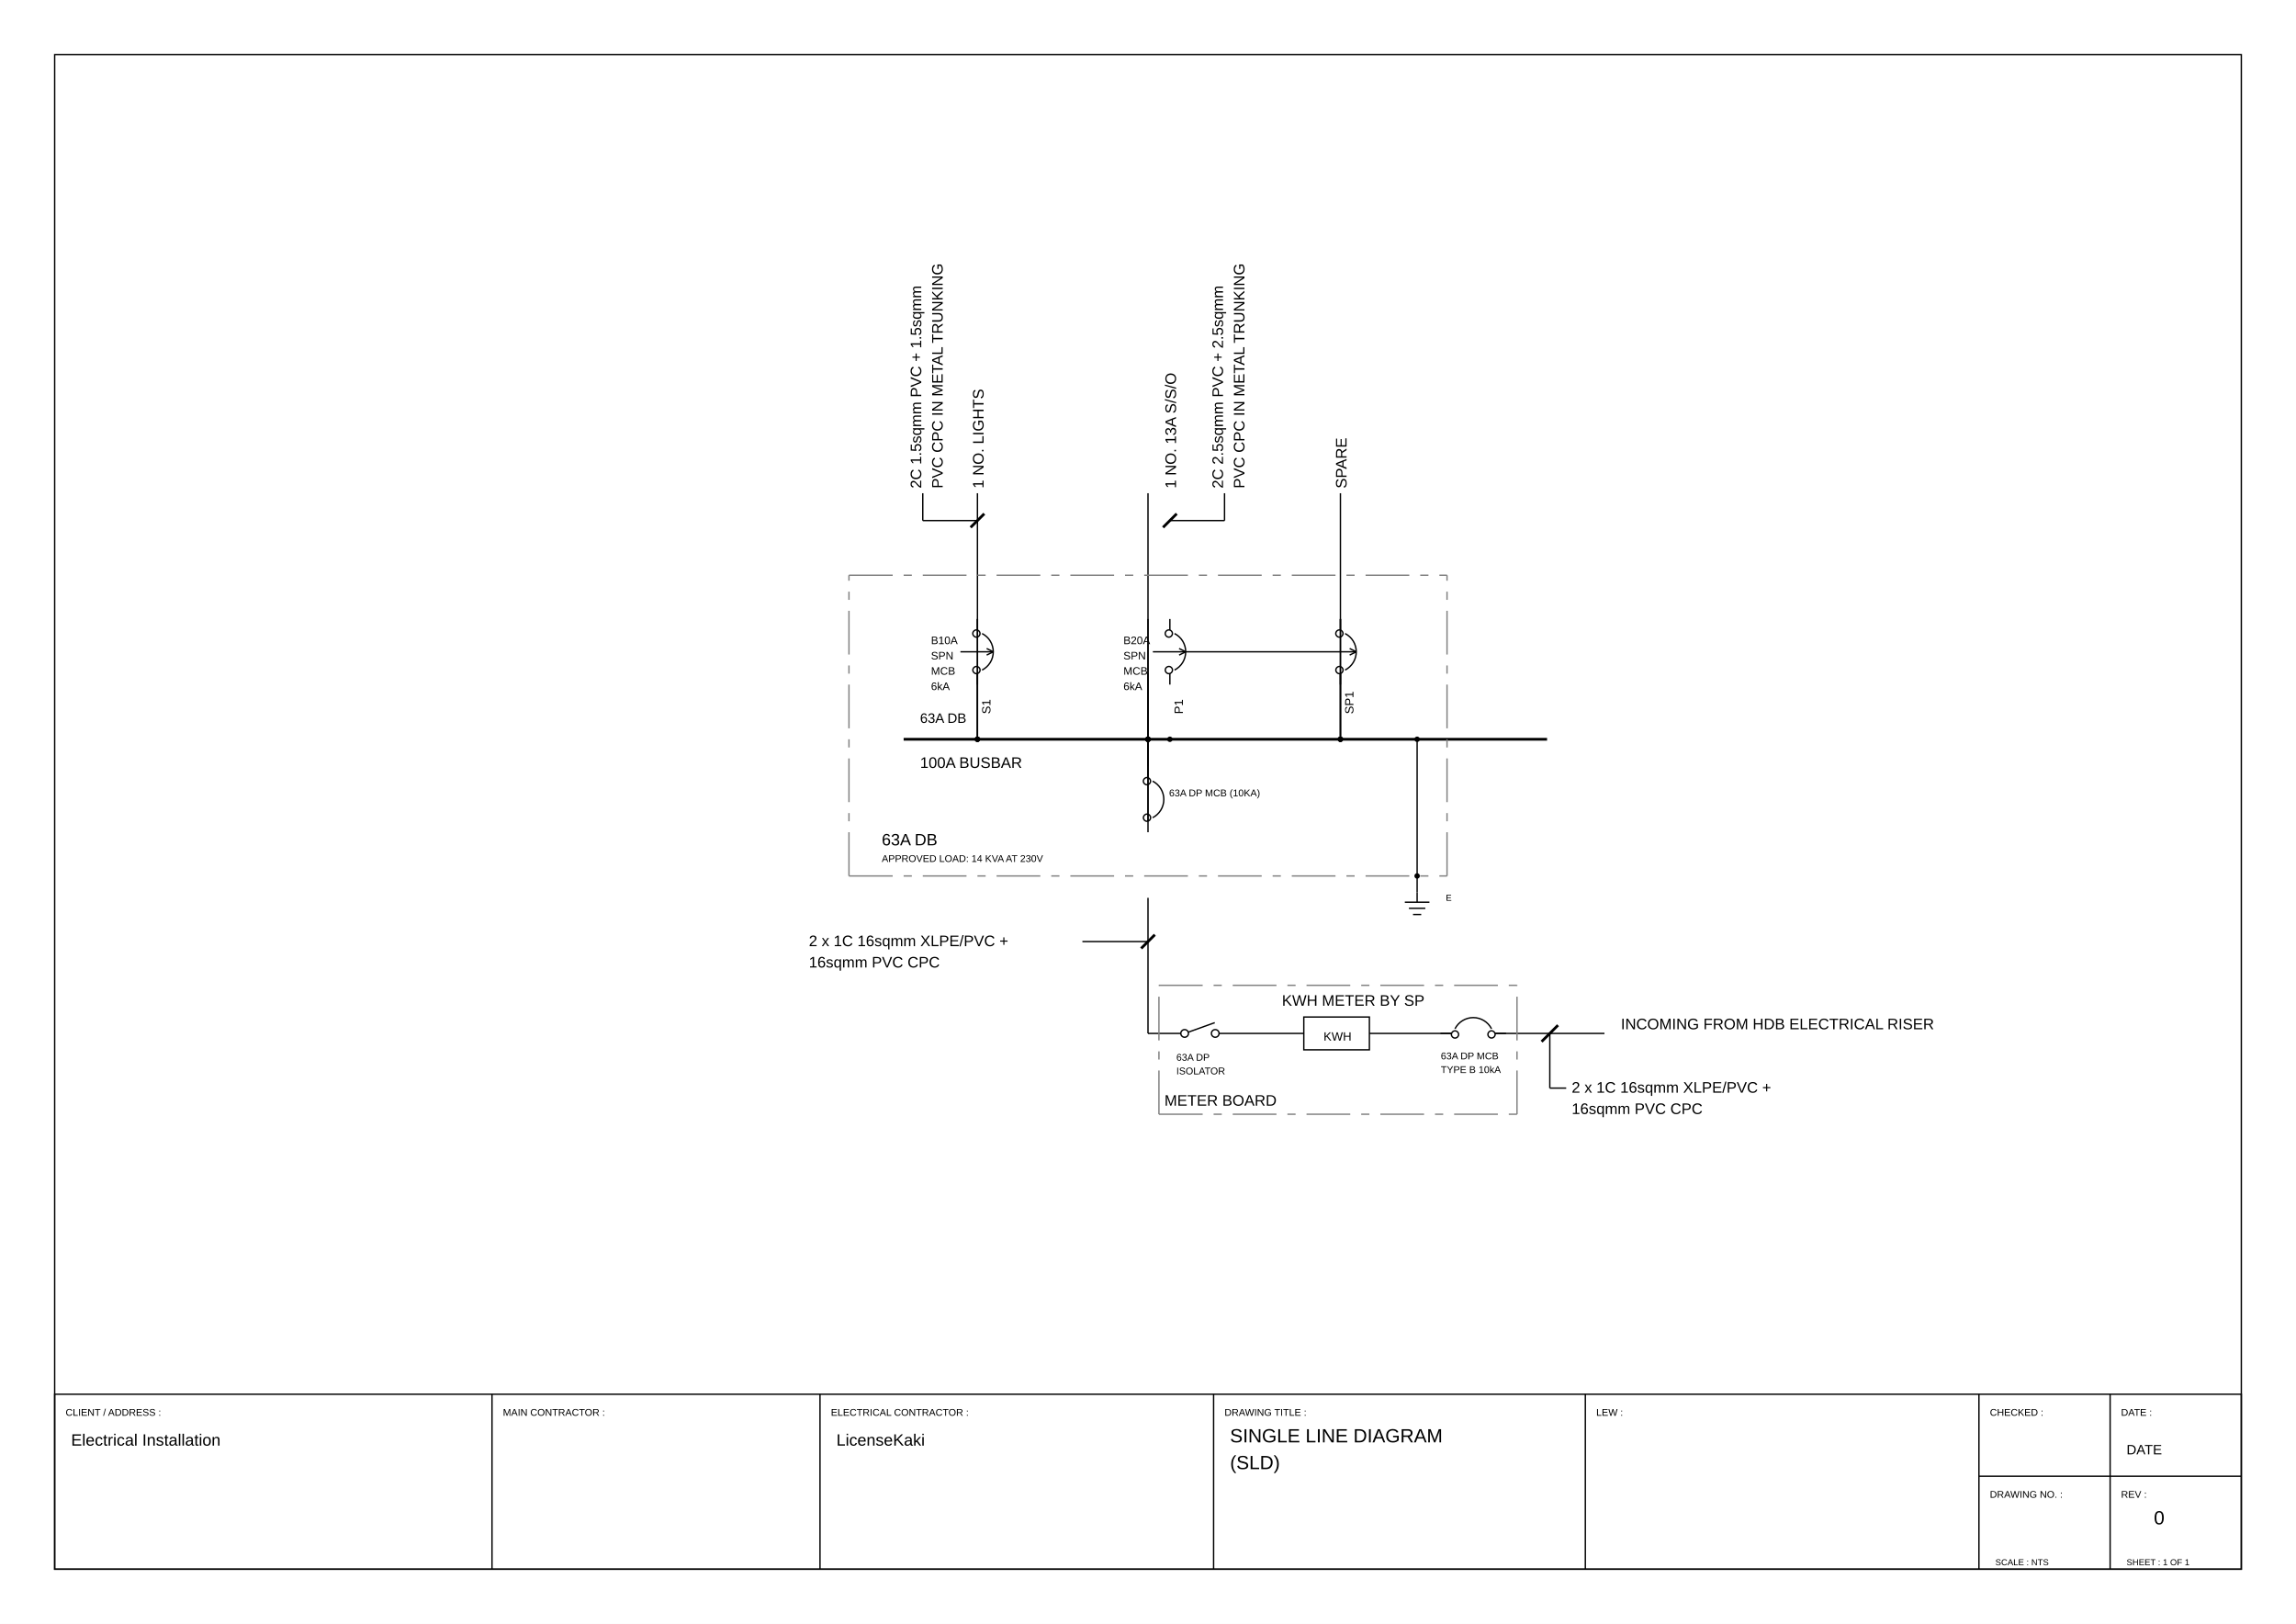
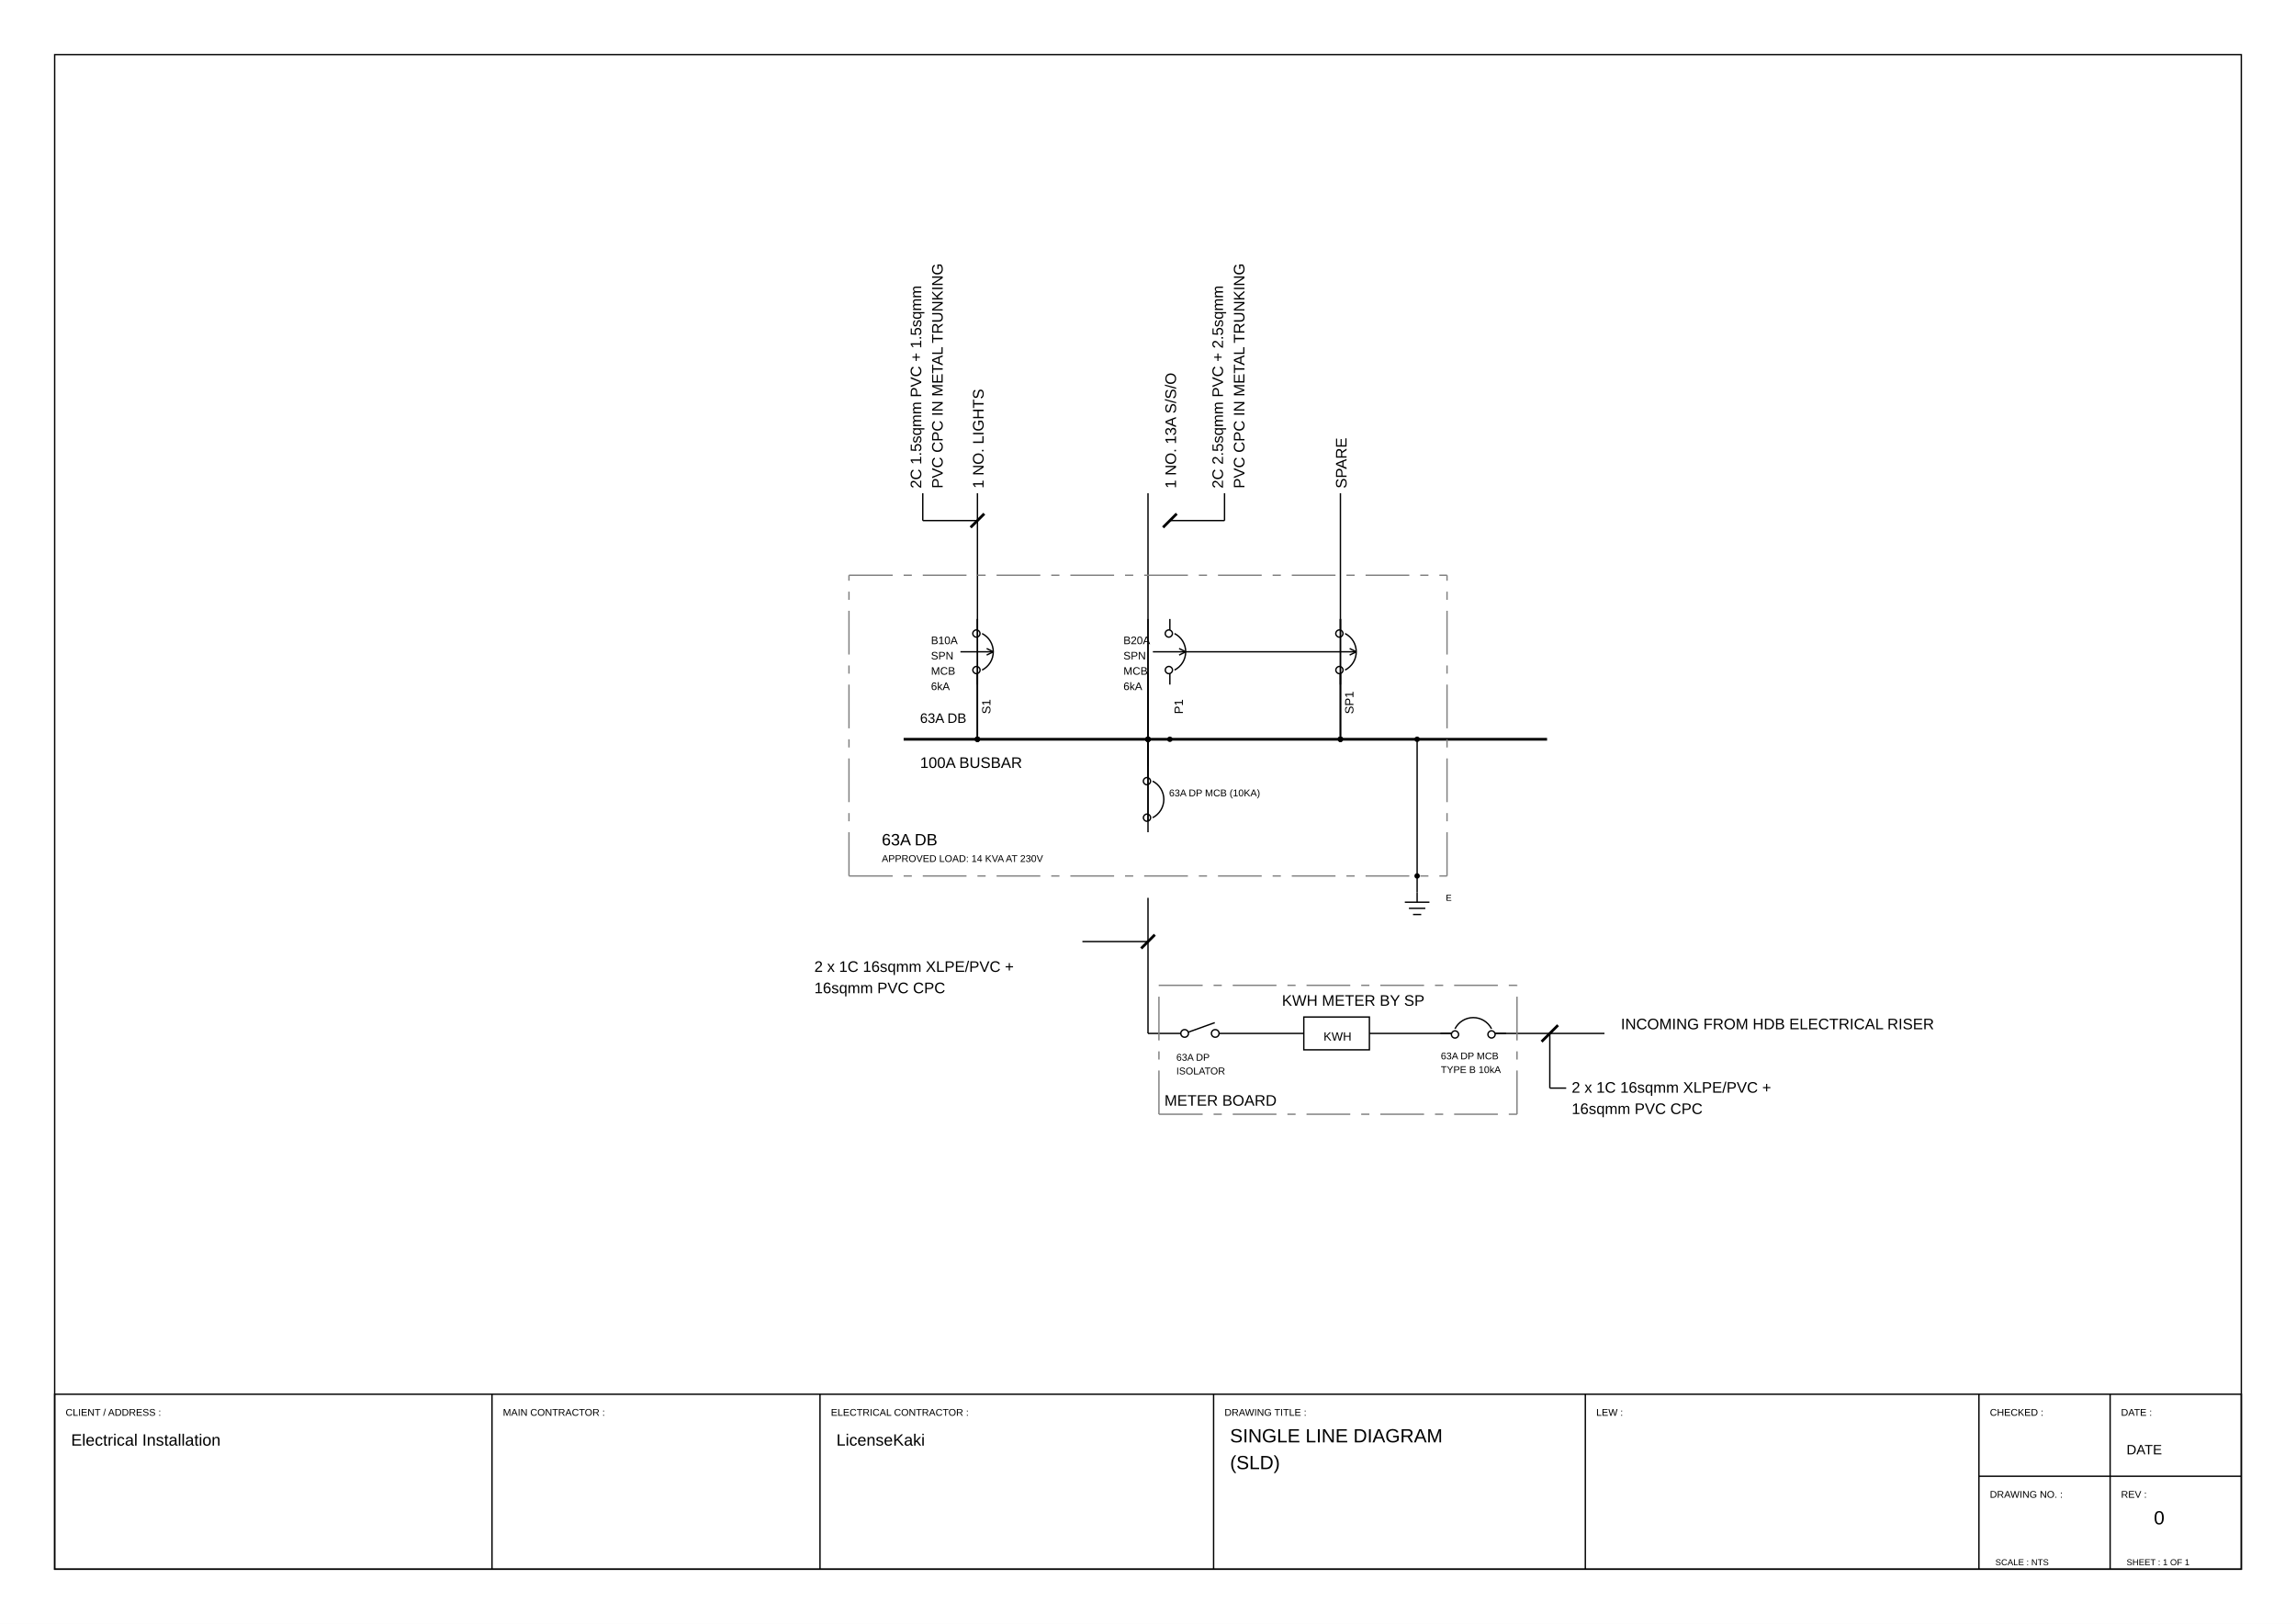
<svg xmlns="http://www.w3.org/2000/svg" viewBox="0 0 420.0 297.0" width="420.0mm" height="297.0mm">
  <rect width="420.0" height="297.0" fill="white" />
  <polygon points="10.00,287.00 410.00,287.00 410.00,10.00 10.00,10.00" stroke="#000000" stroke-width="0.25" fill="none" />
  <polygon points="10.00,287.00 410.00,287.00 410.00,255.00 10.00,255.00" stroke="#000000" stroke-width="0.25" fill="none" />
  <line x1="90.00" y1="255.00" x2="90.00" y2="287.00" stroke="#000000" stroke-width="0.25" fill="none" />
  <line x1="150.00" y1="255.00" x2="150.00" y2="287.00" stroke="#000000" stroke-width="0.25" fill="none" />
  <line x1="222.00" y1="255.00" x2="222.00" y2="287.00" stroke="#000000" stroke-width="0.25" fill="none" />
  <line x1="290.00" y1="255.00" x2="290.00" y2="287.00" stroke="#000000" stroke-width="0.25" fill="none" />
  <line x1="362.00" y1="255.00" x2="362.00" y2="287.00" stroke="#000000" stroke-width="0.25" fill="none" />
  <line x1="362.00" y1="270.00" x2="410.00" y2="270.00" stroke="#000000" stroke-width="0.25" fill="none" />
  <line x1="386.00" y1="255.00" x2="386.00" y2="287.00" stroke="#000000" stroke-width="0.25" fill="none" />
  <text x="12.00" y="258.94" font-family="Arial, Helvetica, sans-serif" font-size="1.8" fill="#000000">CLIENT / ADDRESS :</text>
  <text x="92.00" y="258.94" font-family="Arial, Helvetica, sans-serif" font-size="1.8" fill="#000000">MAIN CONTRACTOR :</text>
  <text x="152.00" y="258.94" font-family="Arial, Helvetica, sans-serif" font-size="1.8" fill="#000000">ELECTRICAL CONTRACTOR :</text>
  <text x="224.00" y="258.94" font-family="Arial, Helvetica, sans-serif" font-size="1.8" fill="#000000">DRAWING TITLE :</text>
  <text x="292.00" y="258.94" font-family="Arial, Helvetica, sans-serif" font-size="1.8" fill="#000000">LEW :</text>
  <text x="364.00" y="258.94" font-family="Arial, Helvetica, sans-serif" font-size="1.8" fill="#000000">CHECKED :</text>
  <text x="388.00" y="258.94" font-family="Arial, Helvetica, sans-serif" font-size="1.8" fill="#000000">DATE :</text>
  <text x="364.00" y="273.94" font-family="Arial, Helvetica, sans-serif" font-size="1.8" fill="#000000">DRAWING NO. :</text>
  <text x="388.00" y="273.94" font-family="Arial, Helvetica, sans-serif" font-size="1.8" fill="#000000">REV :</text>
  <circle cx="222.30" cy="189.01" r="0.70" stroke="#000000" stroke-width="0.25" fill="none" />
  <circle cx="216.70" cy="189.01" r="0.70" stroke="#000000" stroke-width="0.25" fill="none" />
  <polyline points="217.36,188.78 222.21,187.04" stroke="#000000" stroke-width="0.25" fill="none" />
  <text x="215.18" y="194.00" font-family="Arial, Helvetica, sans-serif" font-size="1.8" fill="#000000">
    <tspan x="215.18">63A DP</tspan>
    <tspan x="215.18" dy="2.5">ISOLATOR</tspan>
  </text>
  <polygon points="238.50,186.01 250.50,186.01 250.50,192.01 238.50,192.01" stroke="#000000" stroke-width="0.25" fill="none" />
  <text x="242.10" y="190.32" font-family="Arial, Helvetica, sans-serif" font-size="2.2" fill="#000000">KWH</text>
  <text x="234.50" y="183.95" font-family="Arial, Helvetica, sans-serif" font-size="2.8" fill="#000000">KWH METER BY SP</text>
  <path d="M 272.84,188.16 A 3.75,3.75 0 0,0 266.16,188.16" stroke="#000000" stroke-width="0.25" fill="none" />
  <circle cx="266.16" cy="189.20" r="0.66" stroke="#000000" stroke-width="0.25" fill="none" />
  <circle cx="272.84" cy="189.19" r="0.66" stroke="#000000" stroke-width="0.25" fill="none" />
  <line x1="265.50" y1="189.01" x2="263.50" y2="189.01" stroke="#000000" stroke-width="0.25" fill="none" />
  <line x1="273.50" y1="189.01" x2="275.50" y2="189.01" stroke="#000000" stroke-width="0.25" fill="none" />
  <text x="263.56" y="193.75" font-family="Arial, Helvetica, sans-serif" font-size="1.8" fill="#000000">
    <tspan x="263.56">63A DP MCB</tspan>
    <tspan x="263.56" dy="2.5">TYPE B 10kA</tspan>
  </text>
  <text x="296.50" y="188.25" font-family="Arial, Helvetica, sans-serif" font-size="2.8" fill="#000000">INCOMING FROM HDB ELECTRICAL RISER</text>
  <text x="287.50" y="199.85" font-family="Arial, Helvetica, sans-serif" font-size="2.8" fill="#000000">
    <tspan x="287.50">2 x 1C 16sqmm XLPE/PVC +</tspan>
    <tspan x="287.50" dy="3.9">16sqmm PVC CPC</tspan>
  </text>
-   <text x="147.96" y="173.05" font-family="Arial, Helvetica, sans-serif" font-size="2.8" fill="#000000">
-     <tspan x="147.96">2 x 1C 16sqmm XLPE/PVC +</tspan>
-     <tspan x="147.96" dy="3.9">16sqmm PVC CPC</tspan>
-   </text>
  <text x="213.00" y="202.23" font-family="Arial, Helvetica, sans-serif" font-size="2.8" fill="#000000">METER BOARD</text>
  <path d="M 210.85,149.55 A 3.75,3.75 0 0,0 210.85,142.87" stroke="#000000" stroke-width="0.25" fill="none" />
  <circle cx="209.81" cy="142.87" r="0.66" stroke="#000000" stroke-width="0.25" fill="none" />
  <circle cx="209.82" cy="149.55" r="0.66" stroke="#000000" stroke-width="0.25" fill="none" />
  <line x1="210.00" y1="150.21" x2="210.00" y2="152.21" stroke="#000000" stroke-width="0.25" fill="none" />
  <line x1="210.00" y1="142.21" x2="210.00" y2="140.21" stroke="#000000" stroke-width="0.25" fill="none" />
  <text x="213.85" y="145.65" font-family="Arial, Helvetica, sans-serif" font-size="1.8" fill="#000000">63A DP MCB (10KA)</text>
  <line x1="165.30" y1="135.21" x2="283.00" y2="135.21" stroke="#000000" stroke-width="0.50" fill="none" />
  <text x="168.30" y="132.21" font-family="Arial, Helvetica, sans-serif" font-size="2.5" fill="#000000">63A DB</text>
  <text x="168.30" y="140.45" font-family="Arial, Helvetica, sans-serif" font-size="2.8" fill="#000000">100A BUSBAR</text>
  <text x="180.30" y="131.47" font-family="Arial, Helvetica, sans-serif" font-size="2.2" fill="#000000" transform="rotate(-90.0,180.30,130.59)">S1</text>
  <path d="M 179.65,122.55 A 3.75,3.75 0 0,0 179.65,115.87" stroke="#000000" stroke-width="0.25" fill="none" />
  <circle cx="178.61" cy="115.87" r="0.66" stroke="#000000" stroke-width="0.25" fill="none" />
  <circle cx="178.62" cy="122.55" r="0.66" stroke="#000000" stroke-width="0.25" fill="none" />
  <line x1="178.80" y1="123.21" x2="178.80" y2="125.21" stroke="#000000" stroke-width="0.25" fill="none" />
  <line x1="178.80" y1="115.21" x2="178.80" y2="113.21" stroke="#000000" stroke-width="0.25" fill="none" />
  <line x1="175.69" y1="119.21" x2="181.69" y2="119.21" stroke="#000000" stroke-width="0.25" fill="none" />
  <line x1="181.69" y1="119.21" x2="180.49" y2="118.61" stroke="#000000" stroke-width="0.25" fill="none" />
  <line x1="181.69" y1="119.21" x2="180.49" y2="119.81" stroke="#000000" stroke-width="0.25" fill="none" />
  <text x="170.30" y="117.81" font-family="Arial, Helvetica, sans-serif" font-size="2.0" fill="#000000">
    <tspan x="170.30">B10A</tspan>
    <tspan x="170.30" dy="2.8">SPN</tspan>
    <tspan x="170.30" dy="2.8">MCB</tspan>
    <tspan x="170.30" dy="2.8">6kA</tspan>
  </text>
  <text x="178.80" y="90.45" font-family="Arial, Helvetica, sans-serif" font-size="2.8" fill="#000000" transform="rotate(-90.0,178.80,89.33)">1 NO. LIGHTS</text>
  <text x="215.50" y="131.47" font-family="Arial, Helvetica, sans-serif" font-size="2.2" fill="#000000" transform="rotate(-90.0,215.50,130.59)">P1</text>
  <path d="M 214.85,122.55 A 3.75,3.75 0 0,0 214.85,115.87" stroke="#000000" stroke-width="0.25" fill="none" />
  <circle cx="213.81" cy="115.87" r="0.66" stroke="#000000" stroke-width="0.25" fill="none" />
  <circle cx="213.82" cy="122.55" r="0.66" stroke="#000000" stroke-width="0.25" fill="none" />
  <line x1="214.00" y1="123.21" x2="214.00" y2="125.21" stroke="#000000" stroke-width="0.25" fill="none" />
  <line x1="214.00" y1="115.21" x2="214.00" y2="113.21" stroke="#000000" stroke-width="0.25" fill="none" />
  <line x1="210.89" y1="119.21" x2="216.89" y2="119.21" stroke="#000000" stroke-width="0.25" fill="none" />
  <line x1="216.89" y1="119.21" x2="215.69" y2="118.61" stroke="#000000" stroke-width="0.25" fill="none" />
  <line x1="216.89" y1="119.21" x2="215.69" y2="119.81" stroke="#000000" stroke-width="0.25" fill="none" />
  <text x="205.50" y="117.81" font-family="Arial, Helvetica, sans-serif" font-size="2.0" fill="#000000">
    <tspan x="205.50">B20A</tspan>
    <tspan x="205.50" dy="2.8">SPN</tspan>
    <tspan x="205.50" dy="2.8">MCB</tspan>
    <tspan x="205.50" dy="2.8">6kA</tspan>
  </text>
  <text x="214.00" y="90.45" font-family="Arial, Helvetica, sans-serif" font-size="2.8" fill="#000000" transform="rotate(-90.0,214.00,89.33)">1 NO. 13A S/S/O</text>
  <text x="246.70" y="131.47" font-family="Arial, Helvetica, sans-serif" font-size="2.2" fill="#000000" transform="rotate(-90.0,246.70,130.59)">SP1</text>
  <path d="M 246.05,122.55 A 3.75,3.75 0 0,0 246.05,115.87" stroke="#000000" stroke-width="0.25" fill="none" />
  <circle cx="245.01" cy="115.87" r="0.66" stroke="#000000" stroke-width="0.25" fill="none" />
  <circle cx="245.02" cy="122.55" r="0.66" stroke="#000000" stroke-width="0.25" fill="none" />
  <line x1="245.20" y1="123.21" x2="245.20" y2="125.21" stroke="#000000" stroke-width="0.25" fill="none" />
  <line x1="245.20" y1="115.21" x2="245.20" y2="113.21" stroke="#000000" stroke-width="0.25" fill="none" />
  <line x1="216.89" y1="119.21" x2="248.09" y2="119.21" stroke="#000000" stroke-width="0.25" fill="none" />
  <line x1="248.09" y1="119.21" x2="246.89" y2="118.61" stroke="#000000" stroke-width="0.25" fill="none" />
  <line x1="248.09" y1="119.21" x2="246.89" y2="119.81" stroke="#000000" stroke-width="0.25" fill="none" />
  <text x="245.20" y="90.45" font-family="Arial, Helvetica, sans-serif" font-size="2.8" fill="#000000" transform="rotate(-90.0,245.20,89.33)">SPARE</text>
  <text x="167.40" y="90.45" font-family="Arial, Helvetica, sans-serif" font-size="2.8" fill="#000000" transform="rotate(-90.0,167.40,89.33)">2C 1.5sqmm PVC + 1.5sqmm</text>
  <text x="171.32" y="90.45" font-family="Arial, Helvetica, sans-serif" font-size="2.8" fill="#000000" transform="rotate(-90.0,171.32,89.33)">PVC CPC IN METAL TRUNKING</text>
  <text x="222.60" y="90.45" font-family="Arial, Helvetica, sans-serif" font-size="2.8" fill="#000000" transform="rotate(-90.0,222.60,89.33)">2C 2.5sqmm PVC + 2.5sqmm</text>
  <text x="226.52" y="90.45" font-family="Arial, Helvetica, sans-serif" font-size="2.8" fill="#000000" transform="rotate(-90.0,226.52,89.33)">PVC CPC IN METAL TRUNKING</text>
  <text x="161.30" y="154.61" font-family="Arial, Helvetica, sans-serif" font-size="3.0" fill="#000000">63A DB</text>
  <text x="161.30" y="157.65" font-family="Arial, Helvetica, sans-serif" font-size="1.8" fill="#000000">APPROVED LOAD: 14 KVA AT 230V</text>
  <line x1="259.23" y1="163.21" x2="259.23" y2="165.01" stroke="#000000" stroke-width="0.25" fill="none" />
  <line x1="256.98" y1="165.01" x2="261.48" y2="165.01" stroke="#000000" stroke-width="0.25" fill="none" />
  <line x1="257.73" y1="166.13" x2="260.73" y2="166.13" stroke="#000000" stroke-width="0.25" fill="none" />
  <line x1="258.48" y1="167.26" x2="259.98" y2="167.26" stroke="#000000" stroke-width="0.25" fill="none" />
  <text x="264.48" y="164.74" font-family="Arial, Helvetica, sans-serif" font-size="1.6" fill="#000000">E</text>
+   <text x="148.96" y="177.75" font-family="Arial, Helvetica, sans-serif" font-size="2.8" fill="#000000">
+     <tspan x="148.96">2 x 1C 16sqmm XLPE/PVC +</tspan>
+     <tspan x="148.96" dy="3.9">16sqmm PVC CPC</tspan>
+   </text>
  <line x1="210.00" y1="189.01" x2="216.00" y2="189.01" stroke="#000000" stroke-width="0.25" fill="none" />
  <line x1="223.00" y1="189.01" x2="238.50" y2="189.01" stroke="#000000" stroke-width="0.25" fill="none" />
  <line x1="250.50" y1="189.01" x2="265.50" y2="189.01" stroke="#000000" stroke-width="0.25" fill="none" />
  <line x1="273.50" y1="189.01" x2="293.50" y2="189.01" stroke="#000000" stroke-width="0.25" fill="none" />
  <line x1="283.50" y1="189.01" x2="283.50" y2="199.01" stroke="#000000" stroke-width="0.25" fill="none" />
  <line x1="210.00" y1="189.01" x2="210.00" y2="164.21" stroke="#000000" stroke-width="0.25" fill="none" />
  <line x1="210.00" y1="135.21" x2="210.00" y2="150.21" stroke="#000000" stroke-width="0.25" fill="none" />
  <line x1="210.00" y1="135.21" x2="210.00" y2="150.21" stroke="#000000" stroke-width="0.25" fill="none" />
  <line x1="210.00" y1="135.21" x2="210.00" y2="140.21" stroke="#000000" stroke-width="0.25" fill="none" />
  <line x1="210.00" y1="140.21" x2="210.00" y2="135.21" stroke="#000000" stroke-width="0.25" fill="none" />
  <line x1="178.80" y1="135.21" x2="178.80" y2="123.21" stroke="#000000" stroke-width="0.25" fill="none" />
  <line x1="178.80" y1="135.21" x2="178.80" y2="113.21" stroke="#000000" stroke-width="0.25" fill="none" />
  <line x1="178.80" y1="135.21" x2="178.80" y2="90.21" stroke="#000000" stroke-width="0.25" fill="none" />
  <line x1="210.00" y1="135.21" x2="210.00" y2="123.21" stroke="#000000" stroke-width="0.25" fill="none" />
  <line x1="210.00" y1="135.21" x2="210.00" y2="113.21" stroke="#000000" stroke-width="0.25" fill="none" />
  <line x1="210.00" y1="135.21" x2="210.00" y2="90.21" stroke="#000000" stroke-width="0.25" fill="none" />
  <line x1="245.20" y1="135.21" x2="245.20" y2="123.21" stroke="#000000" stroke-width="0.25" fill="none" />
  <line x1="245.20" y1="135.21" x2="245.20" y2="113.21" stroke="#000000" stroke-width="0.25" fill="none" />
  <line x1="245.20" y1="135.21" x2="245.20" y2="90.21" stroke="#000000" stroke-width="0.25" fill="none" />
  <line x1="168.80" y1="95.21" x2="168.80" y2="90.21" stroke="#000000" stroke-width="0.25" fill="none" />
  <line x1="224.00" y1="95.21" x2="224.00" y2="90.21" stroke="#000000" stroke-width="0.25" fill="none" />
  <line x1="259.23" y1="135.21" x2="259.23" y2="163.21" stroke="#000000" stroke-width="0.25" fill="none" />
  <line x1="282.00" y1="190.51" x2="285.00" y2="187.51" stroke="#000000" stroke-width="0.50" fill="none" />
  <line x1="208.75" y1="173.46" x2="211.25" y2="170.96" stroke="#000000" stroke-width="0.50" fill="none" />
  <line x1="177.55" y1="96.46" x2="180.05" y2="93.96" stroke="#000000" stroke-width="0.50" fill="none" />
  <line x1="212.75" y1="96.46" x2="215.25" y2="93.96" stroke="#000000" stroke-width="0.50" fill="none" />
  <line x1="283.50" y1="199.01" x2="286.50" y2="199.01" stroke="#000000" stroke-width="0.25" fill="none" />
  <line x1="210.00" y1="172.21" x2="198.00" y2="172.21" stroke="#000000" stroke-width="0.25" fill="none" />
  <line x1="168.80" y1="95.21" x2="178.80" y2="95.21" stroke="#000000" stroke-width="0.25" fill="none" />
  <line x1="214.00" y1="95.21" x2="224.00" y2="95.21" stroke="#000000" stroke-width="0.25" fill="none" />
  <line x1="212.00" y1="203.79" x2="220.00" y2="203.79" stroke="#808080" stroke-width="0.25" fill="none" />
  <line x1="222.00" y1="203.79" x2="223.50" y2="203.79" stroke="#808080" stroke-width="0.25" fill="none" />
  <line x1="225.50" y1="203.79" x2="233.50" y2="203.79" stroke="#808080" stroke-width="0.25" fill="none" />
  <line x1="235.50" y1="203.79" x2="237.00" y2="203.79" stroke="#808080" stroke-width="0.25" fill="none" />
  <line x1="239.00" y1="203.79" x2="247.00" y2="203.79" stroke="#808080" stroke-width="0.25" fill="none" />
  <line x1="249.00" y1="203.79" x2="250.50" y2="203.79" stroke="#808080" stroke-width="0.25" fill="none" />
  <line x1="252.50" y1="203.79" x2="260.50" y2="203.79" stroke="#808080" stroke-width="0.25" fill="none" />
  <line x1="262.50" y1="203.79" x2="264.00" y2="203.79" stroke="#808080" stroke-width="0.25" fill="none" />
  <line x1="266.00" y1="203.79" x2="274.00" y2="203.79" stroke="#808080" stroke-width="0.25" fill="none" />
  <line x1="276.00" y1="203.79" x2="277.50" y2="203.79" stroke="#808080" stroke-width="0.25" fill="none" />
  <line x1="212.00" y1="180.21" x2="220.00" y2="180.21" stroke="#808080" stroke-width="0.25" fill="none" />
  <line x1="222.00" y1="180.21" x2="223.50" y2="180.21" stroke="#808080" stroke-width="0.25" fill="none" />
  <line x1="225.50" y1="180.21" x2="233.50" y2="180.21" stroke="#808080" stroke-width="0.25" fill="none" />
  <line x1="235.50" y1="180.21" x2="237.00" y2="180.21" stroke="#808080" stroke-width="0.25" fill="none" />
  <line x1="239.00" y1="180.21" x2="247.00" y2="180.21" stroke="#808080" stroke-width="0.25" fill="none" />
  <line x1="249.00" y1="180.21" x2="250.50" y2="180.21" stroke="#808080" stroke-width="0.25" fill="none" />
  <line x1="252.50" y1="180.21" x2="260.50" y2="180.21" stroke="#808080" stroke-width="0.25" fill="none" />
  <line x1="262.50" y1="180.21" x2="264.00" y2="180.21" stroke="#808080" stroke-width="0.25" fill="none" />
  <line x1="266.00" y1="180.21" x2="274.00" y2="180.21" stroke="#808080" stroke-width="0.25" fill="none" />
  <line x1="276.00" y1="180.21" x2="277.50" y2="180.21" stroke="#808080" stroke-width="0.25" fill="none" />
  <line x1="212.00" y1="203.79" x2="212.00" y2="195.79" stroke="#808080" stroke-width="0.25" fill="none" />
  <line x1="212.00" y1="193.79" x2="212.00" y2="192.29" stroke="#808080" stroke-width="0.25" fill="none" />
  <line x1="212.00" y1="190.29" x2="212.00" y2="182.29" stroke="#808080" stroke-width="0.25" fill="none" />
  <line x1="212.00" y1="180.29" x2="212.00" y2="180.21" stroke="#808080" stroke-width="0.25" fill="none" />
  <line x1="277.50" y1="203.79" x2="277.50" y2="195.79" stroke="#808080" stroke-width="0.25" fill="none" />
  <line x1="277.50" y1="193.79" x2="277.50" y2="192.29" stroke="#808080" stroke-width="0.25" fill="none" />
  <line x1="277.50" y1="190.29" x2="277.50" y2="182.29" stroke="#808080" stroke-width="0.25" fill="none" />
  <line x1="277.50" y1="180.29" x2="277.50" y2="180.21" stroke="#808080" stroke-width="0.25" fill="none" />
  <line x1="155.30" y1="160.21" x2="163.30" y2="160.21" stroke="#808080" stroke-width="0.25" fill="none" />
  <line x1="165.30" y1="160.21" x2="166.80" y2="160.21" stroke="#808080" stroke-width="0.25" fill="none" />
  <line x1="168.80" y1="160.21" x2="176.80" y2="160.21" stroke="#808080" stroke-width="0.25" fill="none" />
  <line x1="178.80" y1="160.21" x2="180.30" y2="160.21" stroke="#808080" stroke-width="0.25" fill="none" />
  <line x1="182.30" y1="160.21" x2="190.30" y2="160.21" stroke="#808080" stroke-width="0.25" fill="none" />
  <line x1="192.30" y1="160.21" x2="193.80" y2="160.21" stroke="#808080" stroke-width="0.25" fill="none" />
  <line x1="195.80" y1="160.21" x2="203.80" y2="160.21" stroke="#808080" stroke-width="0.25" fill="none" />
  <line x1="205.80" y1="160.21" x2="207.30" y2="160.21" stroke="#808080" stroke-width="0.25" fill="none" />
  <line x1="209.30" y1="160.21" x2="217.30" y2="160.21" stroke="#808080" stroke-width="0.25" fill="none" />
  <line x1="219.30" y1="160.21" x2="220.80" y2="160.21" stroke="#808080" stroke-width="0.25" fill="none" />
  <line x1="222.80" y1="160.21" x2="230.80" y2="160.21" stroke="#808080" stroke-width="0.25" fill="none" />
  <line x1="232.80" y1="160.21" x2="234.30" y2="160.21" stroke="#808080" stroke-width="0.25" fill="none" />
  <line x1="236.30" y1="160.21" x2="244.30" y2="160.21" stroke="#808080" stroke-width="0.25" fill="none" />
  <line x1="246.30" y1="160.21" x2="247.80" y2="160.21" stroke="#808080" stroke-width="0.25" fill="none" />
  <line x1="249.80" y1="160.21" x2="257.80" y2="160.21" stroke="#808080" stroke-width="0.25" fill="none" />
  <line x1="259.80" y1="160.21" x2="261.30" y2="160.21" stroke="#808080" stroke-width="0.25" fill="none" />
  <line x1="263.30" y1="160.21" x2="264.70" y2="160.21" stroke="#808080" stroke-width="0.25" fill="none" />
  <line x1="155.30" y1="105.21" x2="163.30" y2="105.21" stroke="#808080" stroke-width="0.25" fill="none" />
  <line x1="165.30" y1="105.21" x2="166.80" y2="105.21" stroke="#808080" stroke-width="0.25" fill="none" />
  <line x1="168.80" y1="105.21" x2="176.80" y2="105.21" stroke="#808080" stroke-width="0.25" fill="none" />
  <line x1="178.80" y1="105.21" x2="180.30" y2="105.21" stroke="#808080" stroke-width="0.25" fill="none" />
  <line x1="182.30" y1="105.21" x2="190.30" y2="105.21" stroke="#808080" stroke-width="0.25" fill="none" />
  <line x1="192.30" y1="105.21" x2="193.80" y2="105.21" stroke="#808080" stroke-width="0.25" fill="none" />
  <line x1="195.80" y1="105.21" x2="203.80" y2="105.21" stroke="#808080" stroke-width="0.25" fill="none" />
  <line x1="205.80" y1="105.21" x2="207.30" y2="105.21" stroke="#808080" stroke-width="0.25" fill="none" />
  <line x1="209.30" y1="105.21" x2="217.30" y2="105.21" stroke="#808080" stroke-width="0.25" fill="none" />
  <line x1="219.30" y1="105.21" x2="220.80" y2="105.21" stroke="#808080" stroke-width="0.25" fill="none" />
  <line x1="222.80" y1="105.21" x2="230.80" y2="105.21" stroke="#808080" stroke-width="0.25" fill="none" />
  <line x1="232.80" y1="105.21" x2="234.30" y2="105.21" stroke="#808080" stroke-width="0.25" fill="none" />
  <line x1="236.30" y1="105.21" x2="244.30" y2="105.21" stroke="#808080" stroke-width="0.25" fill="none" />
  <line x1="246.30" y1="105.21" x2="247.80" y2="105.21" stroke="#808080" stroke-width="0.25" fill="none" />
  <line x1="249.80" y1="105.21" x2="257.80" y2="105.21" stroke="#808080" stroke-width="0.25" fill="none" />
  <line x1="259.80" y1="105.21" x2="261.30" y2="105.21" stroke="#808080" stroke-width="0.25" fill="none" />
  <line x1="263.30" y1="105.21" x2="264.70" y2="105.21" stroke="#808080" stroke-width="0.25" fill="none" />
  <line x1="155.30" y1="160.21" x2="155.30" y2="152.21" stroke="#808080" stroke-width="0.25" fill="none" />
  <line x1="155.30" y1="150.21" x2="155.30" y2="148.71" stroke="#808080" stroke-width="0.25" fill="none" />
  <line x1="155.30" y1="146.71" x2="155.30" y2="138.71" stroke="#808080" stroke-width="0.25" fill="none" />
  <line x1="155.30" y1="136.71" x2="155.30" y2="135.21" stroke="#808080" stroke-width="0.25" fill="none" />
  <line x1="155.30" y1="133.21" x2="155.30" y2="125.21" stroke="#808080" stroke-width="0.25" fill="none" />
  <line x1="155.30" y1="123.21" x2="155.30" y2="121.71" stroke="#808080" stroke-width="0.25" fill="none" />
  <line x1="155.30" y1="119.71" x2="155.30" y2="111.71" stroke="#808080" stroke-width="0.25" fill="none" />
  <line x1="155.30" y1="109.71" x2="155.30" y2="108.21" stroke="#808080" stroke-width="0.25" fill="none" />
  <line x1="155.30" y1="106.21" x2="155.30" y2="105.21" stroke="#808080" stroke-width="0.25" fill="none" />
  <line x1="264.70" y1="160.21" x2="264.70" y2="152.21" stroke="#808080" stroke-width="0.25" fill="none" />
  <line x1="264.70" y1="150.21" x2="264.70" y2="148.71" stroke="#808080" stroke-width="0.25" fill="none" />
  <line x1="264.70" y1="146.71" x2="264.70" y2="138.71" stroke="#808080" stroke-width="0.25" fill="none" />
  <line x1="264.70" y1="136.71" x2="264.70" y2="135.21" stroke="#808080" stroke-width="0.25" fill="none" />
  <line x1="264.70" y1="133.21" x2="264.70" y2="125.21" stroke="#808080" stroke-width="0.25" fill="none" />
  <line x1="264.70" y1="123.21" x2="264.70" y2="121.71" stroke="#808080" stroke-width="0.25" fill="none" />
  <line x1="264.70" y1="119.71" x2="264.70" y2="111.71" stroke="#808080" stroke-width="0.25" fill="none" />
  <line x1="264.70" y1="109.71" x2="264.70" y2="108.21" stroke="#808080" stroke-width="0.25" fill="none" />
  <line x1="264.70" y1="106.21" x2="264.70" y2="105.21" stroke="#808080" stroke-width="0.25" fill="none" />
  <circle cx="178.80" cy="135.21" r="0.50" fill="rgb(0,0,0)" stroke="none" />
  <circle cx="214.00" cy="135.21" r="0.50" fill="rgb(0,0,0)" stroke="none" />
  <circle cx="245.20" cy="135.21" r="0.50" fill="rgb(0,0,0)" stroke="none" />
  <circle cx="259.23" cy="160.21" r="0.50" fill="rgb(0,0,0)" stroke="none" />
  <circle cx="210.00" cy="135.21" r="0.50" fill="rgb(0,0,0)" stroke="none" />
  <circle cx="210.00" cy="135.21" r="0.50" fill="rgb(0,0,0)" stroke="none" />
  <circle cx="210.00" cy="135.21" r="0.50" fill="rgb(0,0,0)" stroke="none" />
  <circle cx="178.80" cy="135.21" r="0.50" fill="rgb(0,0,0)" stroke="none" />
  <circle cx="178.80" cy="135.21" r="0.50" fill="rgb(0,0,0)" stroke="none" />
  <circle cx="210.00" cy="135.21" r="0.50" fill="rgb(0,0,0)" stroke="none" />
  <circle cx="210.00" cy="135.21" r="0.50" fill="rgb(0,0,0)" stroke="none" />
  <circle cx="245.20" cy="135.21" r="0.50" fill="rgb(0,0,0)" stroke="none" />
  <circle cx="245.20" cy="135.21" r="0.50" fill="rgb(0,0,0)" stroke="none" />
  <circle cx="259.23" cy="135.21" r="0.50" fill="rgb(0,0,0)" stroke="none" />
  <text x="13.00" y="264.40" font-family="Arial, Helvetica, sans-serif" font-size="3.0" fill="#000000">Electrical Installation</text>
  <text x="153.00" y="264.40" font-family="Arial, Helvetica, sans-serif" font-size="3.0" fill="#000000">LicenseKaki</text>
  <text x="225.00" y="263.80" font-family="Arial, Helvetica, sans-serif" font-size="3.5" fill="#000000">
    <tspan x="225.00">SINGLE LINE DIAGRAM</tspan>
    <tspan x="225.00" dy="4.9">(SLD)</tspan>
  </text>
  <text x="389.00" y="266.00" font-family="Arial, Helvetica, sans-serif" font-size="2.5" fill="#000000">DATE</text>
  <text x="365.00" y="278.00" font-family="Arial, Helvetica, sans-serif" font-size="2.5" fill="#000000" />
  <text x="394.00" y="278.80" font-family="Arial, Helvetica, sans-serif" font-size="3.5" fill="#000000">0</text>
  <text x="365.00" y="286.28" font-family="Arial, Helvetica, sans-serif" font-size="1.6" fill="#000000">SCALE : NTS</text>
  <text x="389.00" y="286.28" font-family="Arial, Helvetica, sans-serif" font-size="1.6" fill="#000000">SHEET : 1 OF 1</text>
</svg>
